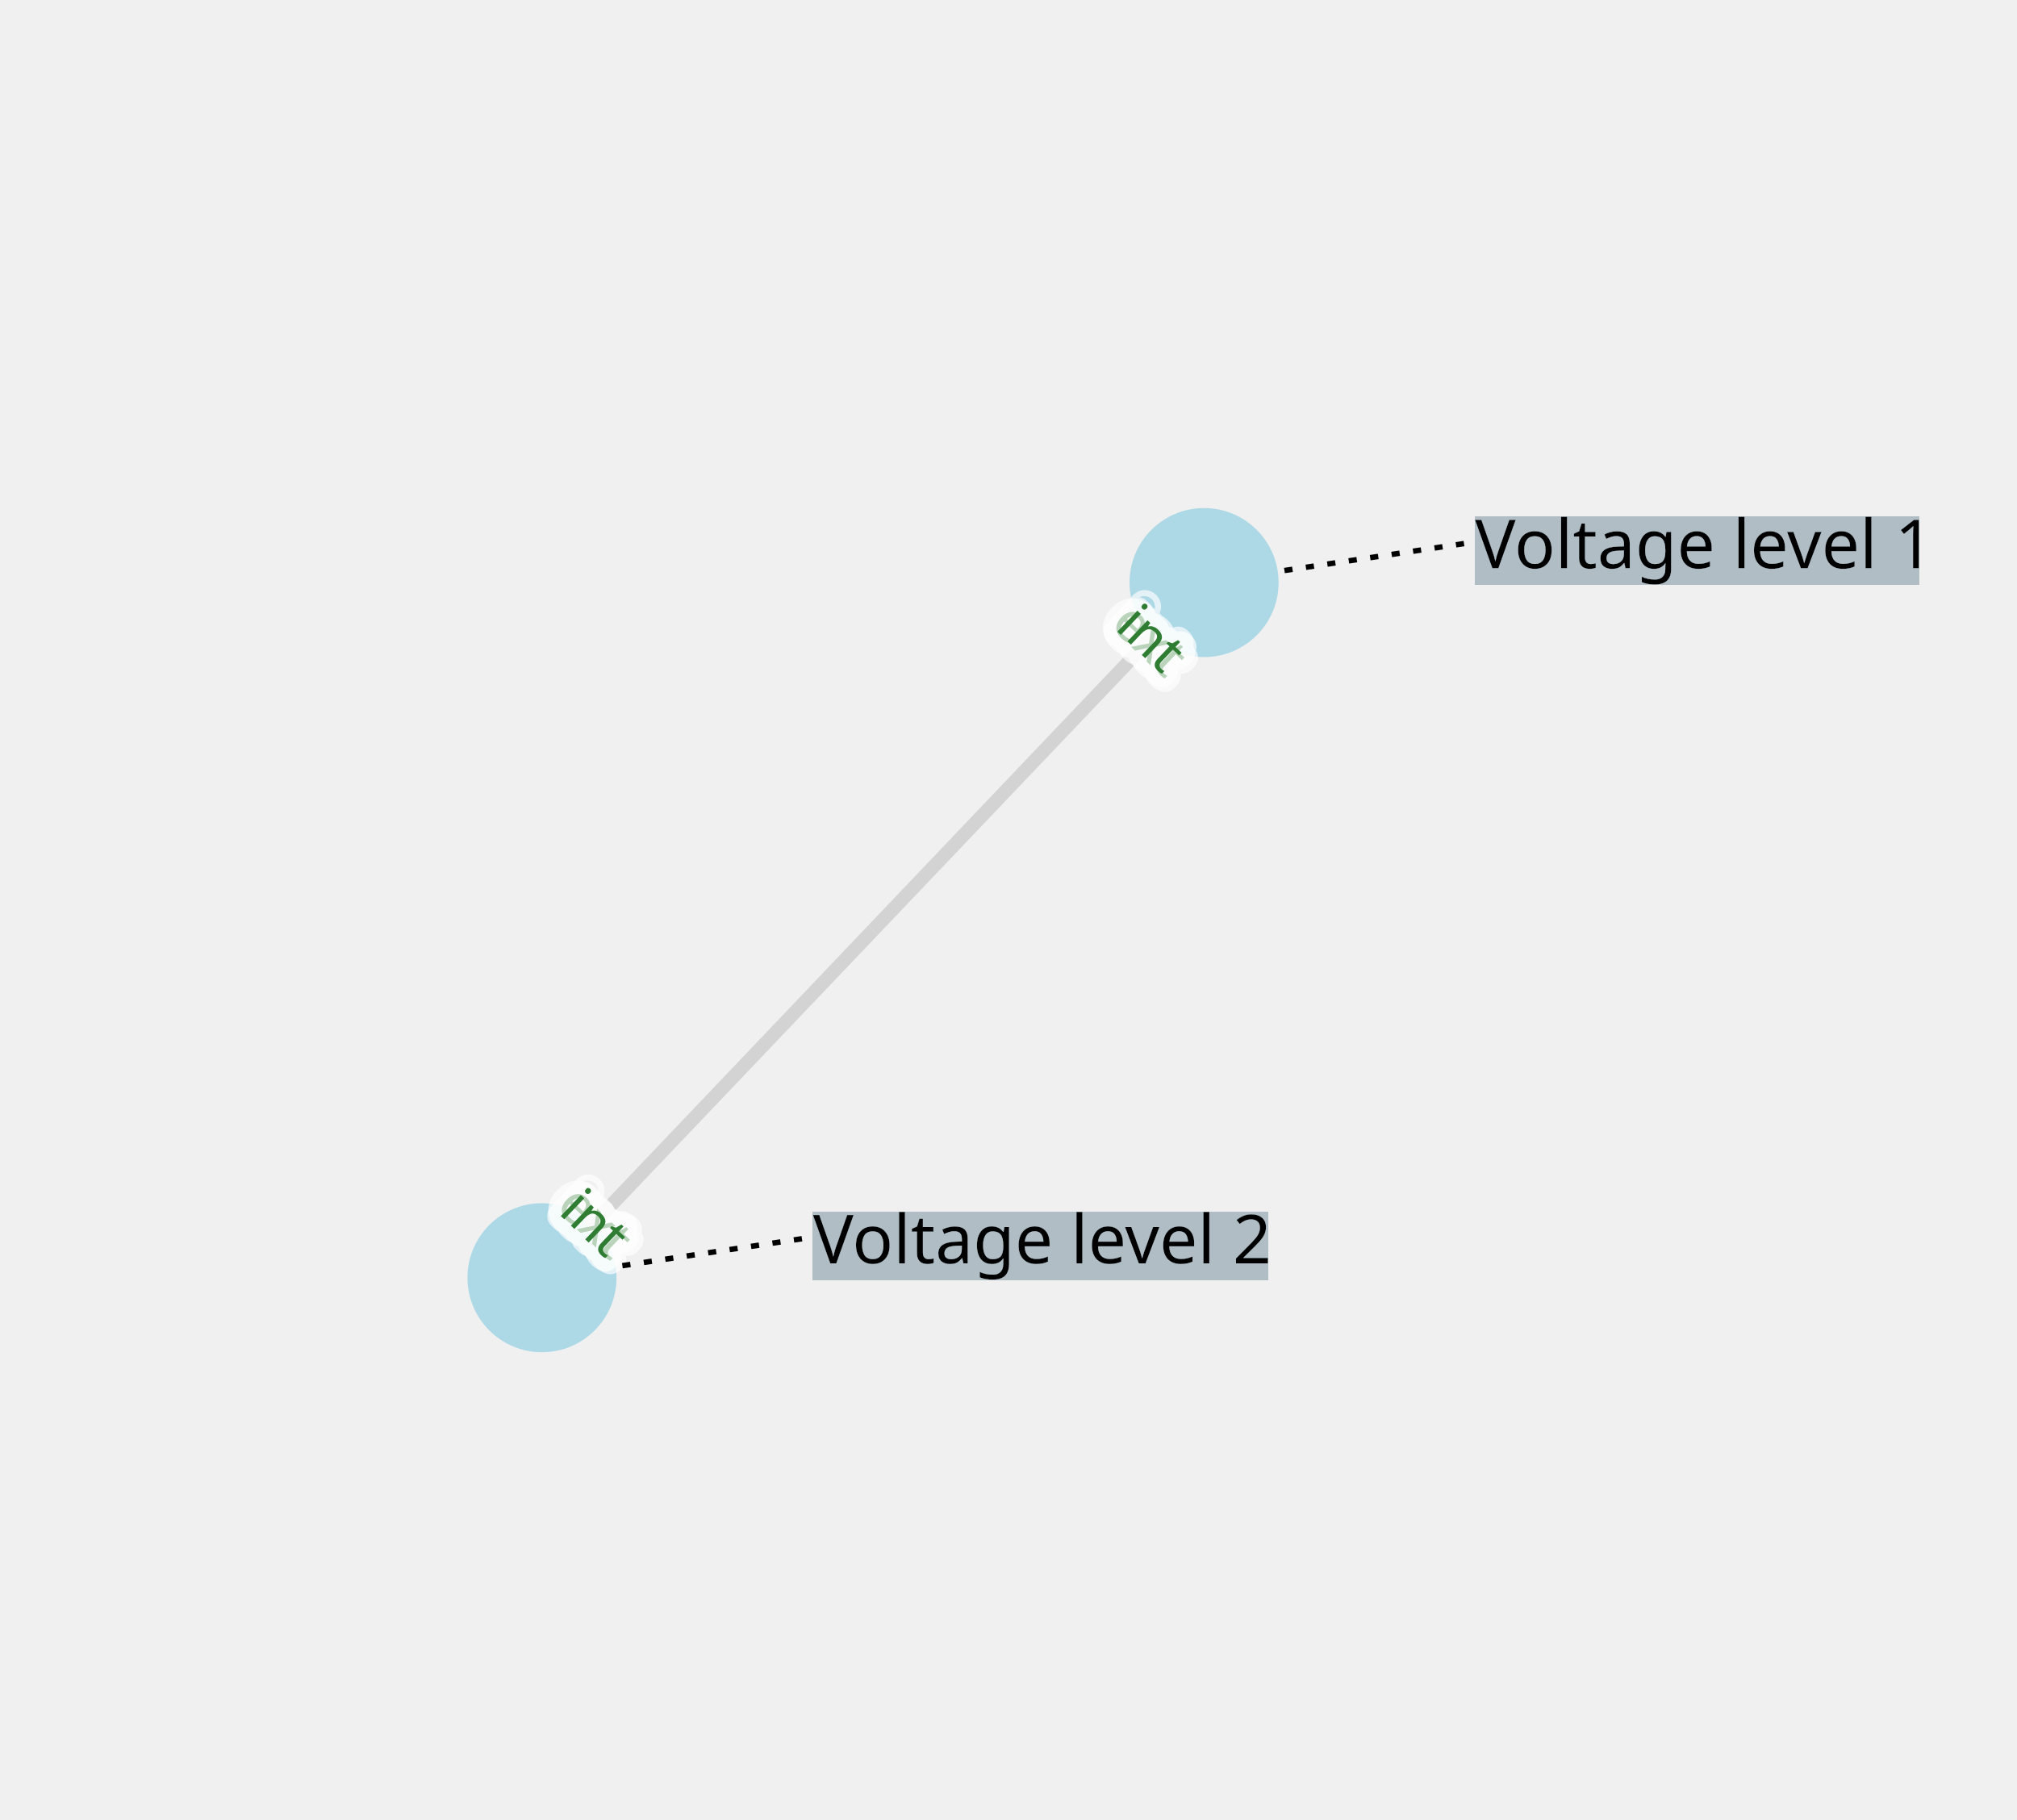
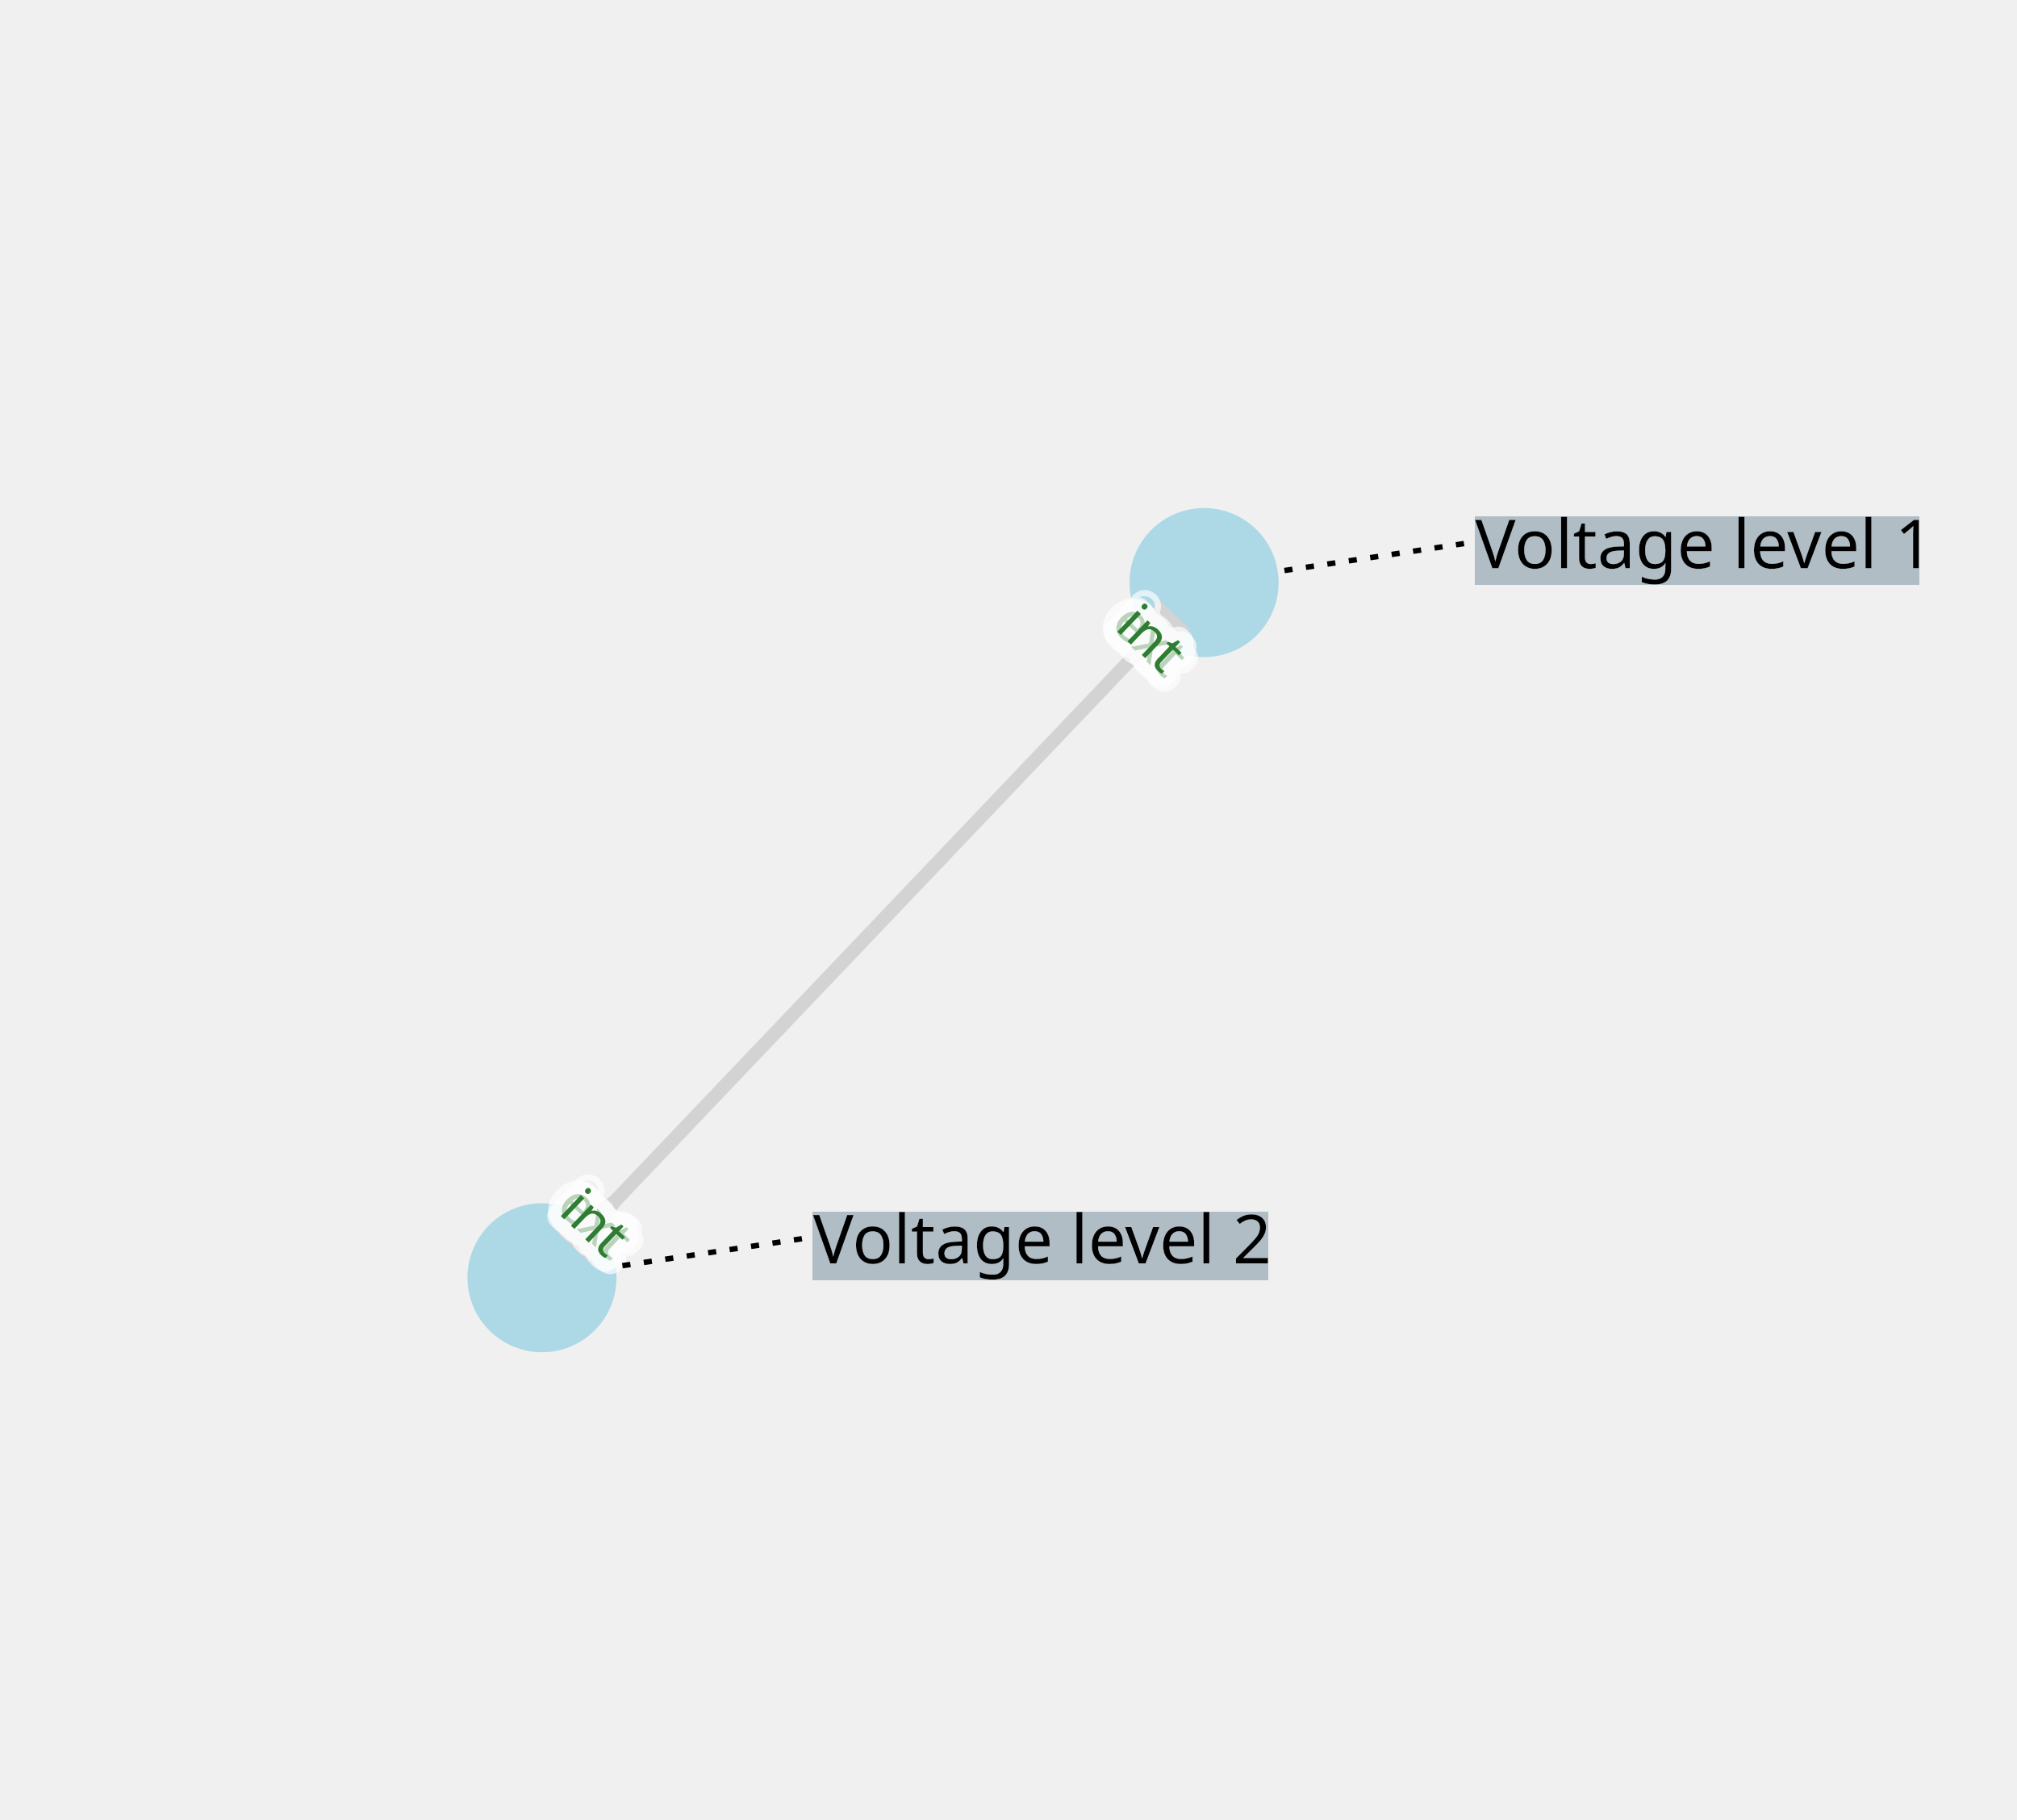
<svg xmlns="http://www.w3.org/2000/svg" width="800.00" height="721.78" viewBox="-284.74 -303.93 744.32 671.55">
  <style>
.nad-branch-edges polyline, .nad-branch-edges path {stroke: var(--nad-vl-color, lightgrey); stroke-width: 5; fill: none}
.nad-branch-edges circle {stroke: var(--nad-vl-color, lightgrey); stroke-width: 5; fill: none}
.nad-3wt-edges polyline {stroke: var(--nad-vl-color, lightgrey); stroke-width: 5; fill: none}
.nad-text-edges {stroke: black; stroke-width: 2; stroke-dasharray: 3,5}
.nad-branch-edges .nad-disconnected polyline, .nad-3wt-edges .nad-disconnected polyline {stroke-dasharray: 10,10}
.nad-vl-nodes circle, .nad-vl-nodes path {fill: var(--nad-vl-color, lightblue)}
.nad-vl-nodes circle.nad-unknown-busnode {stroke: lightgrey; stroke-width: 5; stroke-dasharray: 5,5; fill: none}
.nad-hvdc-edge polyline.nad-hvdc {stroke: grey; stroke-width: 20}
.nad-3wt-nodes circle {stroke: var(--nad-vl-color, lightgrey); stroke-width: 5; fill: none}
.nad-state-out .nad-arrow-in {visibility: hidden}
.nad-state-in .nad-arrow-out {visibility: hidden}
.nad-active path {stroke: none; fill: #546e7a}
.nad-active {visibility: visible}
.nad-reactive {visibility: hidden}
.nad-reactive path {stroke: none; fill: #0277bd}
.nad-text-background {flood-color: #90a4aeaa}
.nad-text-nodes {font: 25px "Verdana"; fill: black; dominant-baseline: central}
.nad-edge-infos text {font: 20px "Verdana"; dominant-baseline:middle; stroke: #FFFFFFAA; stroke-width: 10; stroke-linejoin:round; paint-order: stroke}
.nad-edge-infos .nad-state-in text {fill: #b71c1c}
.nad-edge-infos .nad-state-out text {fill: #2e7d32}
.nad-vl0to30 {--nad-vl-color: #AFB42B}
.nad-vl30to50 {--nad-vl-color: #EF9A9A}
.nad-vl50to70 {--nad-vl-color: #9C27B0}
.nad-vl70to120 {--nad-vl-color: #E65100}
.nad-vl120to180 {--nad-vl-color: #00ACC1}
.nad-vl180to300 {--nad-vl-color: #2E7D32}
.nad-vl300to500 {--nad-vl-color: #D32F2F}
.nad-branch-edges .nad-overload polyline, .nad-branch-edges .nad-overload path {animation: line-blink 3s infinite}
.nad-vl-nodes .nad-overvoltage {animation: node-over-blink 3s infinite}
.nad-vl-nodes .nad-undervoltage {animation: node-under-blink 3s infinite}

@keyframes line-blink {
  0%, 80%, 100% {stroke: var(--nad-vl-color, black); stroke-width: 5}
  40% {stroke: #FFEB3B; stroke-width: 15}
}
@keyframes node-over-blink {
  0%, 80%, 100% {stroke: white; stroke-width: 0}
  40% {stroke: #ff5722; stroke-width: 15}
}
@keyframes node-under-blink {
  0%, 80%, 100% {stroke: white; stroke-width: 0}
  40% {stroke: #00BCD4; stroke-width: 15}
}
</style>
  <defs>
    <filter id="textBgFilter" x="0" y="0" width="1" height="1">
      <feFlood class="nad-text-background" />
      <feComposite in="SourceGraphic" operator="over" />
    </filter>
  </defs>
  <g class="nad-vl-nodes">
    <g transform="translate(159.59,-88.93)" id="0" class="nad-vl300to500">
      <circle r="27.50" id="1" />
    </g>
    <g transform="translate(-84.74,167.62)" id="2" class="nad-vl300to500">
      <circle r="27.50" id="3" />
    </g>
  </g>
  <g class="nad-branch-edges">
    <g id="4">
      <g class="nad-vl300to500">
        <polyline points="142.00,-70.46 37.43,39.35" />
        <g class="nad-edge-infos" transform="translate(139.93,-68.29)">
          <g class="nad-state-out">
            <g transform="rotate(-136.40)">
-               <path class="nad-arrow-in" d="M-0.2 -0.1 H0.2 L0 0.1z" />
-               <path class="nad-arrow-out" d="M-0.05 0.1 H0.05 L0 -0.1z" />
+               <path class="nad-arrow-in" d="M-20 -10 H20 L0 10z" />
+               <path class="nad-arrow-out" d="M-5 10 H5 L0 -10z" />
            </g>
            <text transform="rotate(43.60)" y="0.29" style="text-anchor:middle">ext</text>
            <text transform="rotate(43.60)" y="-0.25" style="text-anchor:middle">int</text>
          </g>
        </g>
      </g>
      <g class="nad-vl300to500">
        <polyline points="-67.15,149.16 37.43,39.35" />
        <g class="nad-edge-infos" transform="translate(-65.08,146.98)">
          <g class="nad-state-out">
            <g transform="rotate(43.60)">
-               <path class="nad-arrow-in" d="M-0.2 -0.1 H0.2 L0 0.1z" />
-               <path class="nad-arrow-out" d="M-0.05 0.1 H0.05 L0 -0.1z" />
+               <path class="nad-arrow-in" d="M-20 -10 H20 L0 10z" />
+               <path class="nad-arrow-out" d="M-5 10 H5 L0 -10z" />
            </g>
            <text transform="rotate(43.60)" y="-0.25" style="text-anchor:middle">ext</text>
            <text transform="rotate(43.60)" y="0.29" style="text-anchor:middle">int</text>
          </g>
        </g>
      </g>
    </g>
  </g>
  <g class="nad-text-edges">
    <polyline id="0_edge" points="189.25,-93.38 259.59,-103.93" />
    <polyline id="2_edge" points="-55.07,163.17 15.26,152.62" />
  </g>
  <g class="nad-text-nodes">
    <text filter="url(#textBgFilter)" y="-103.93" x="259.59">Voltage level 1</text>
    <text filter="url(#textBgFilter)" y="152.62" x="15.26">Voltage level 2</text>
  </g>
</svg>
